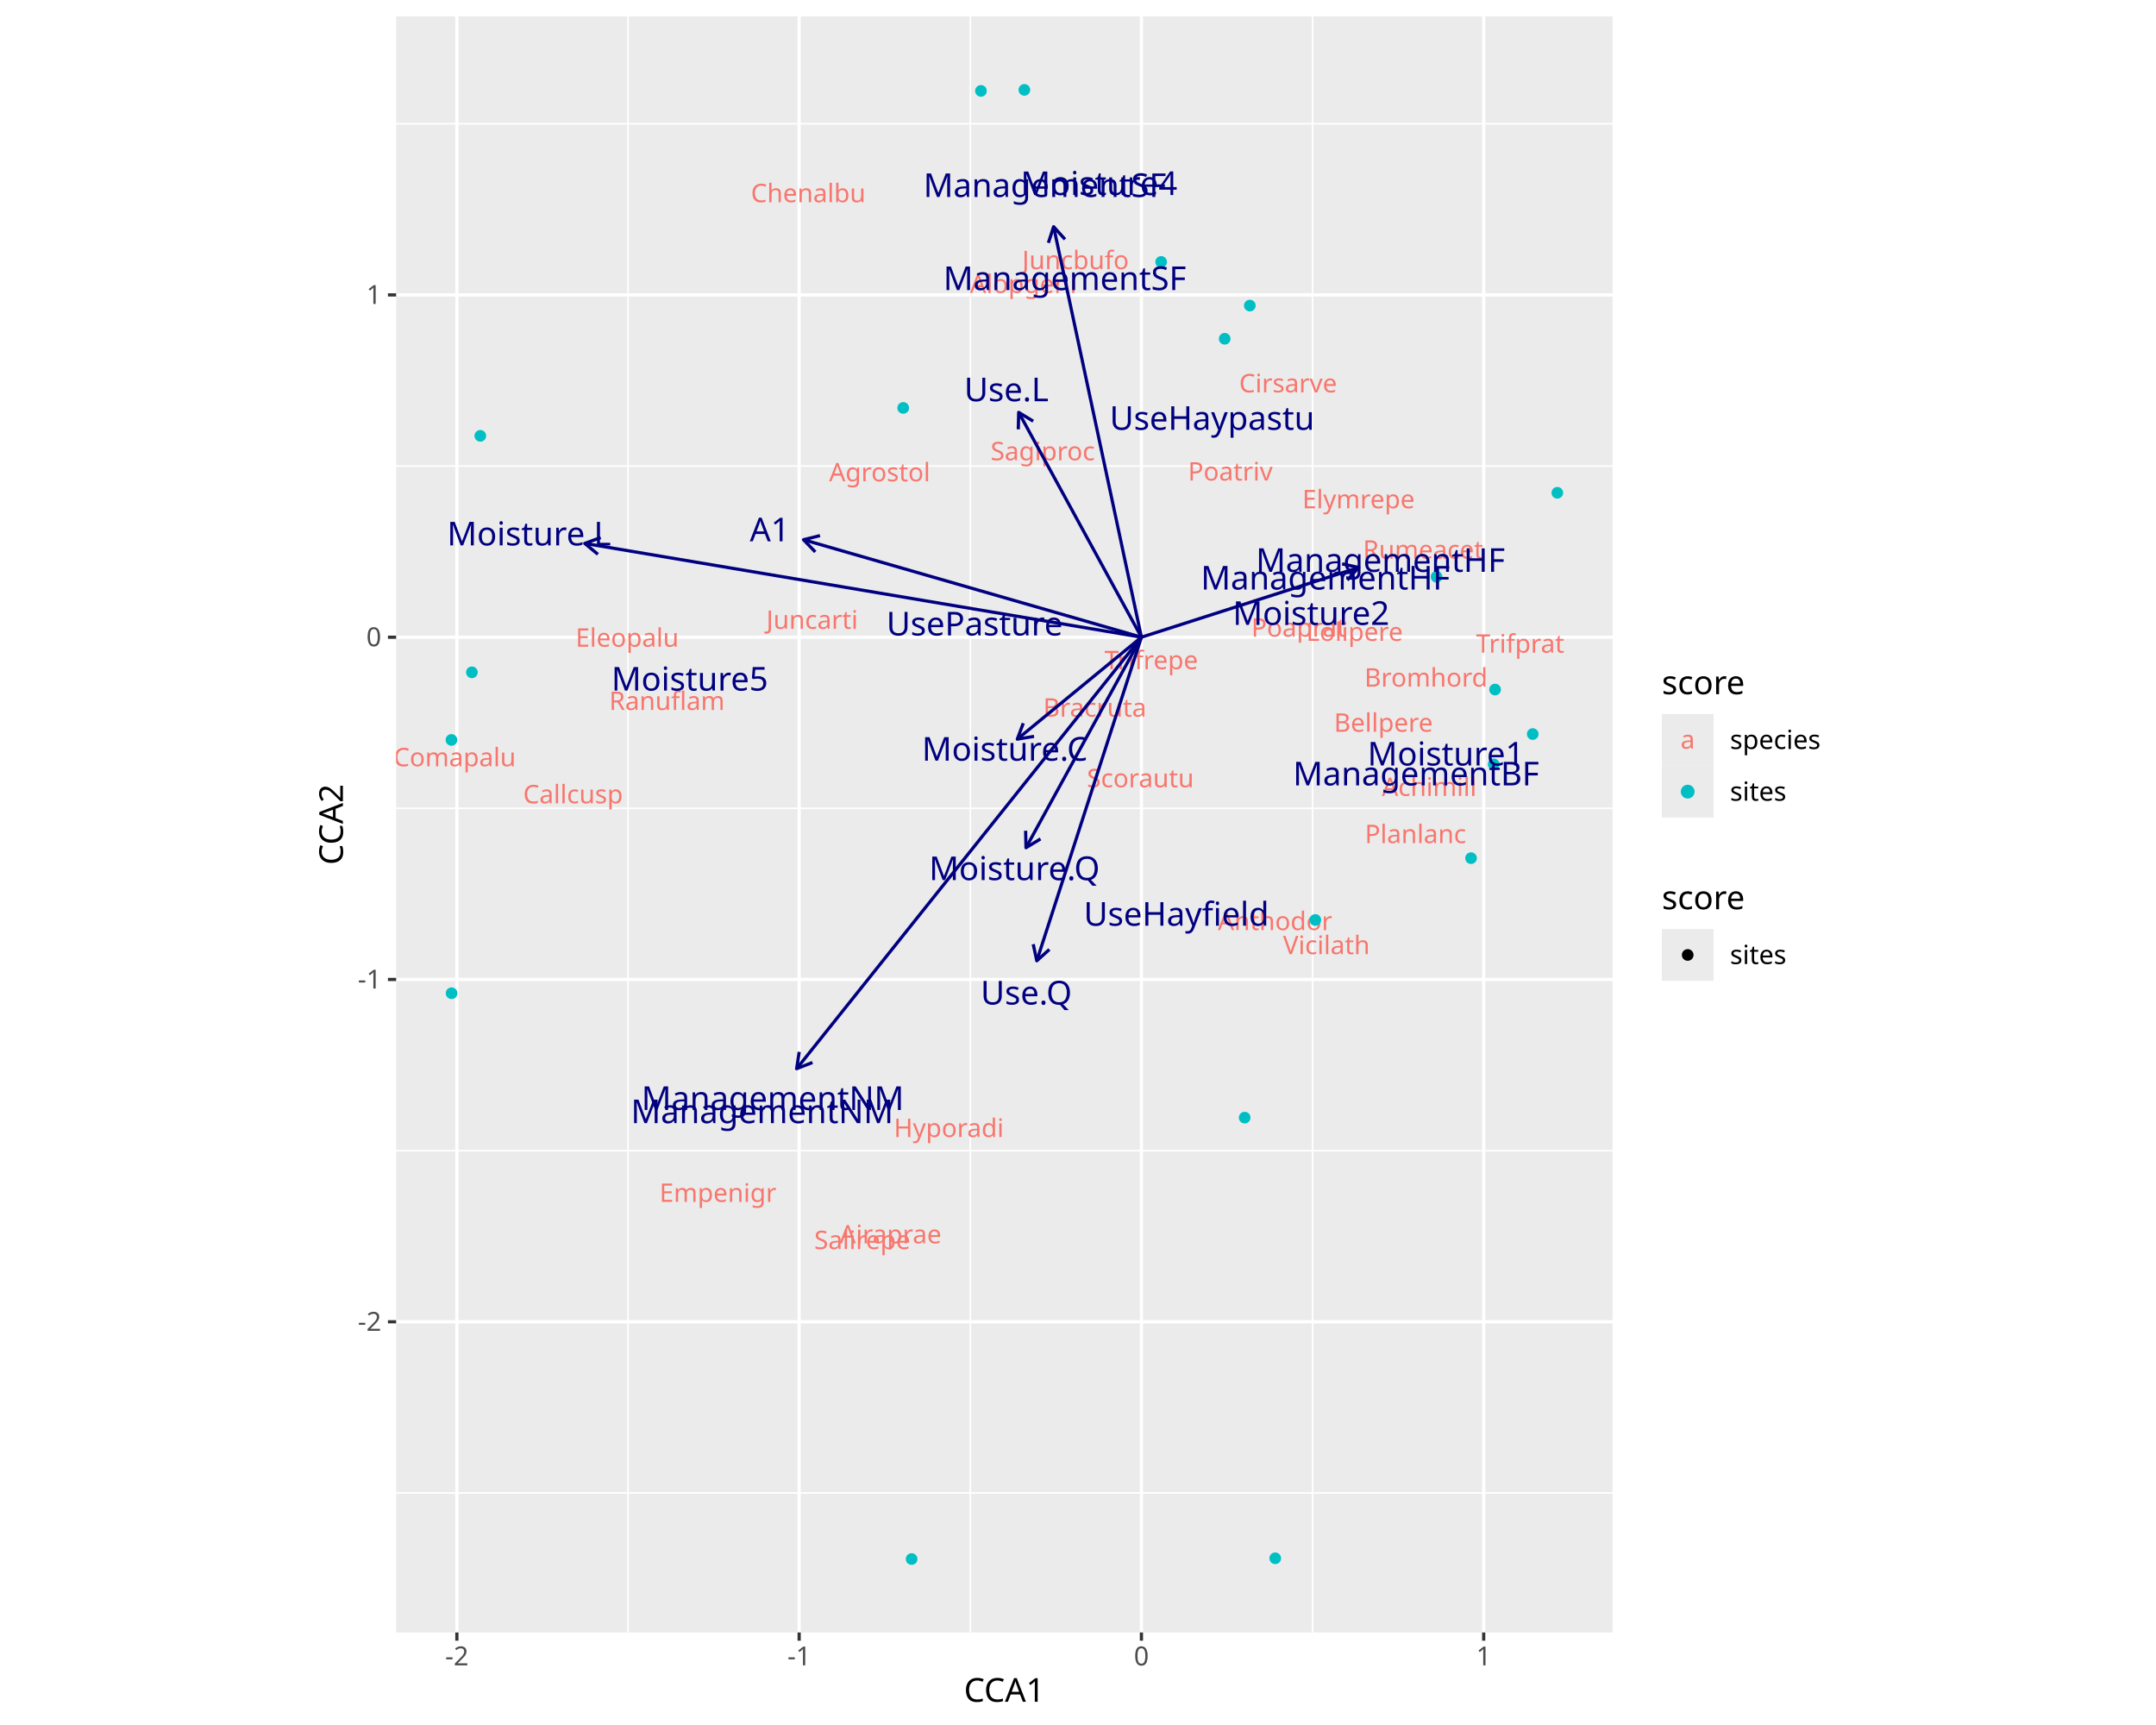
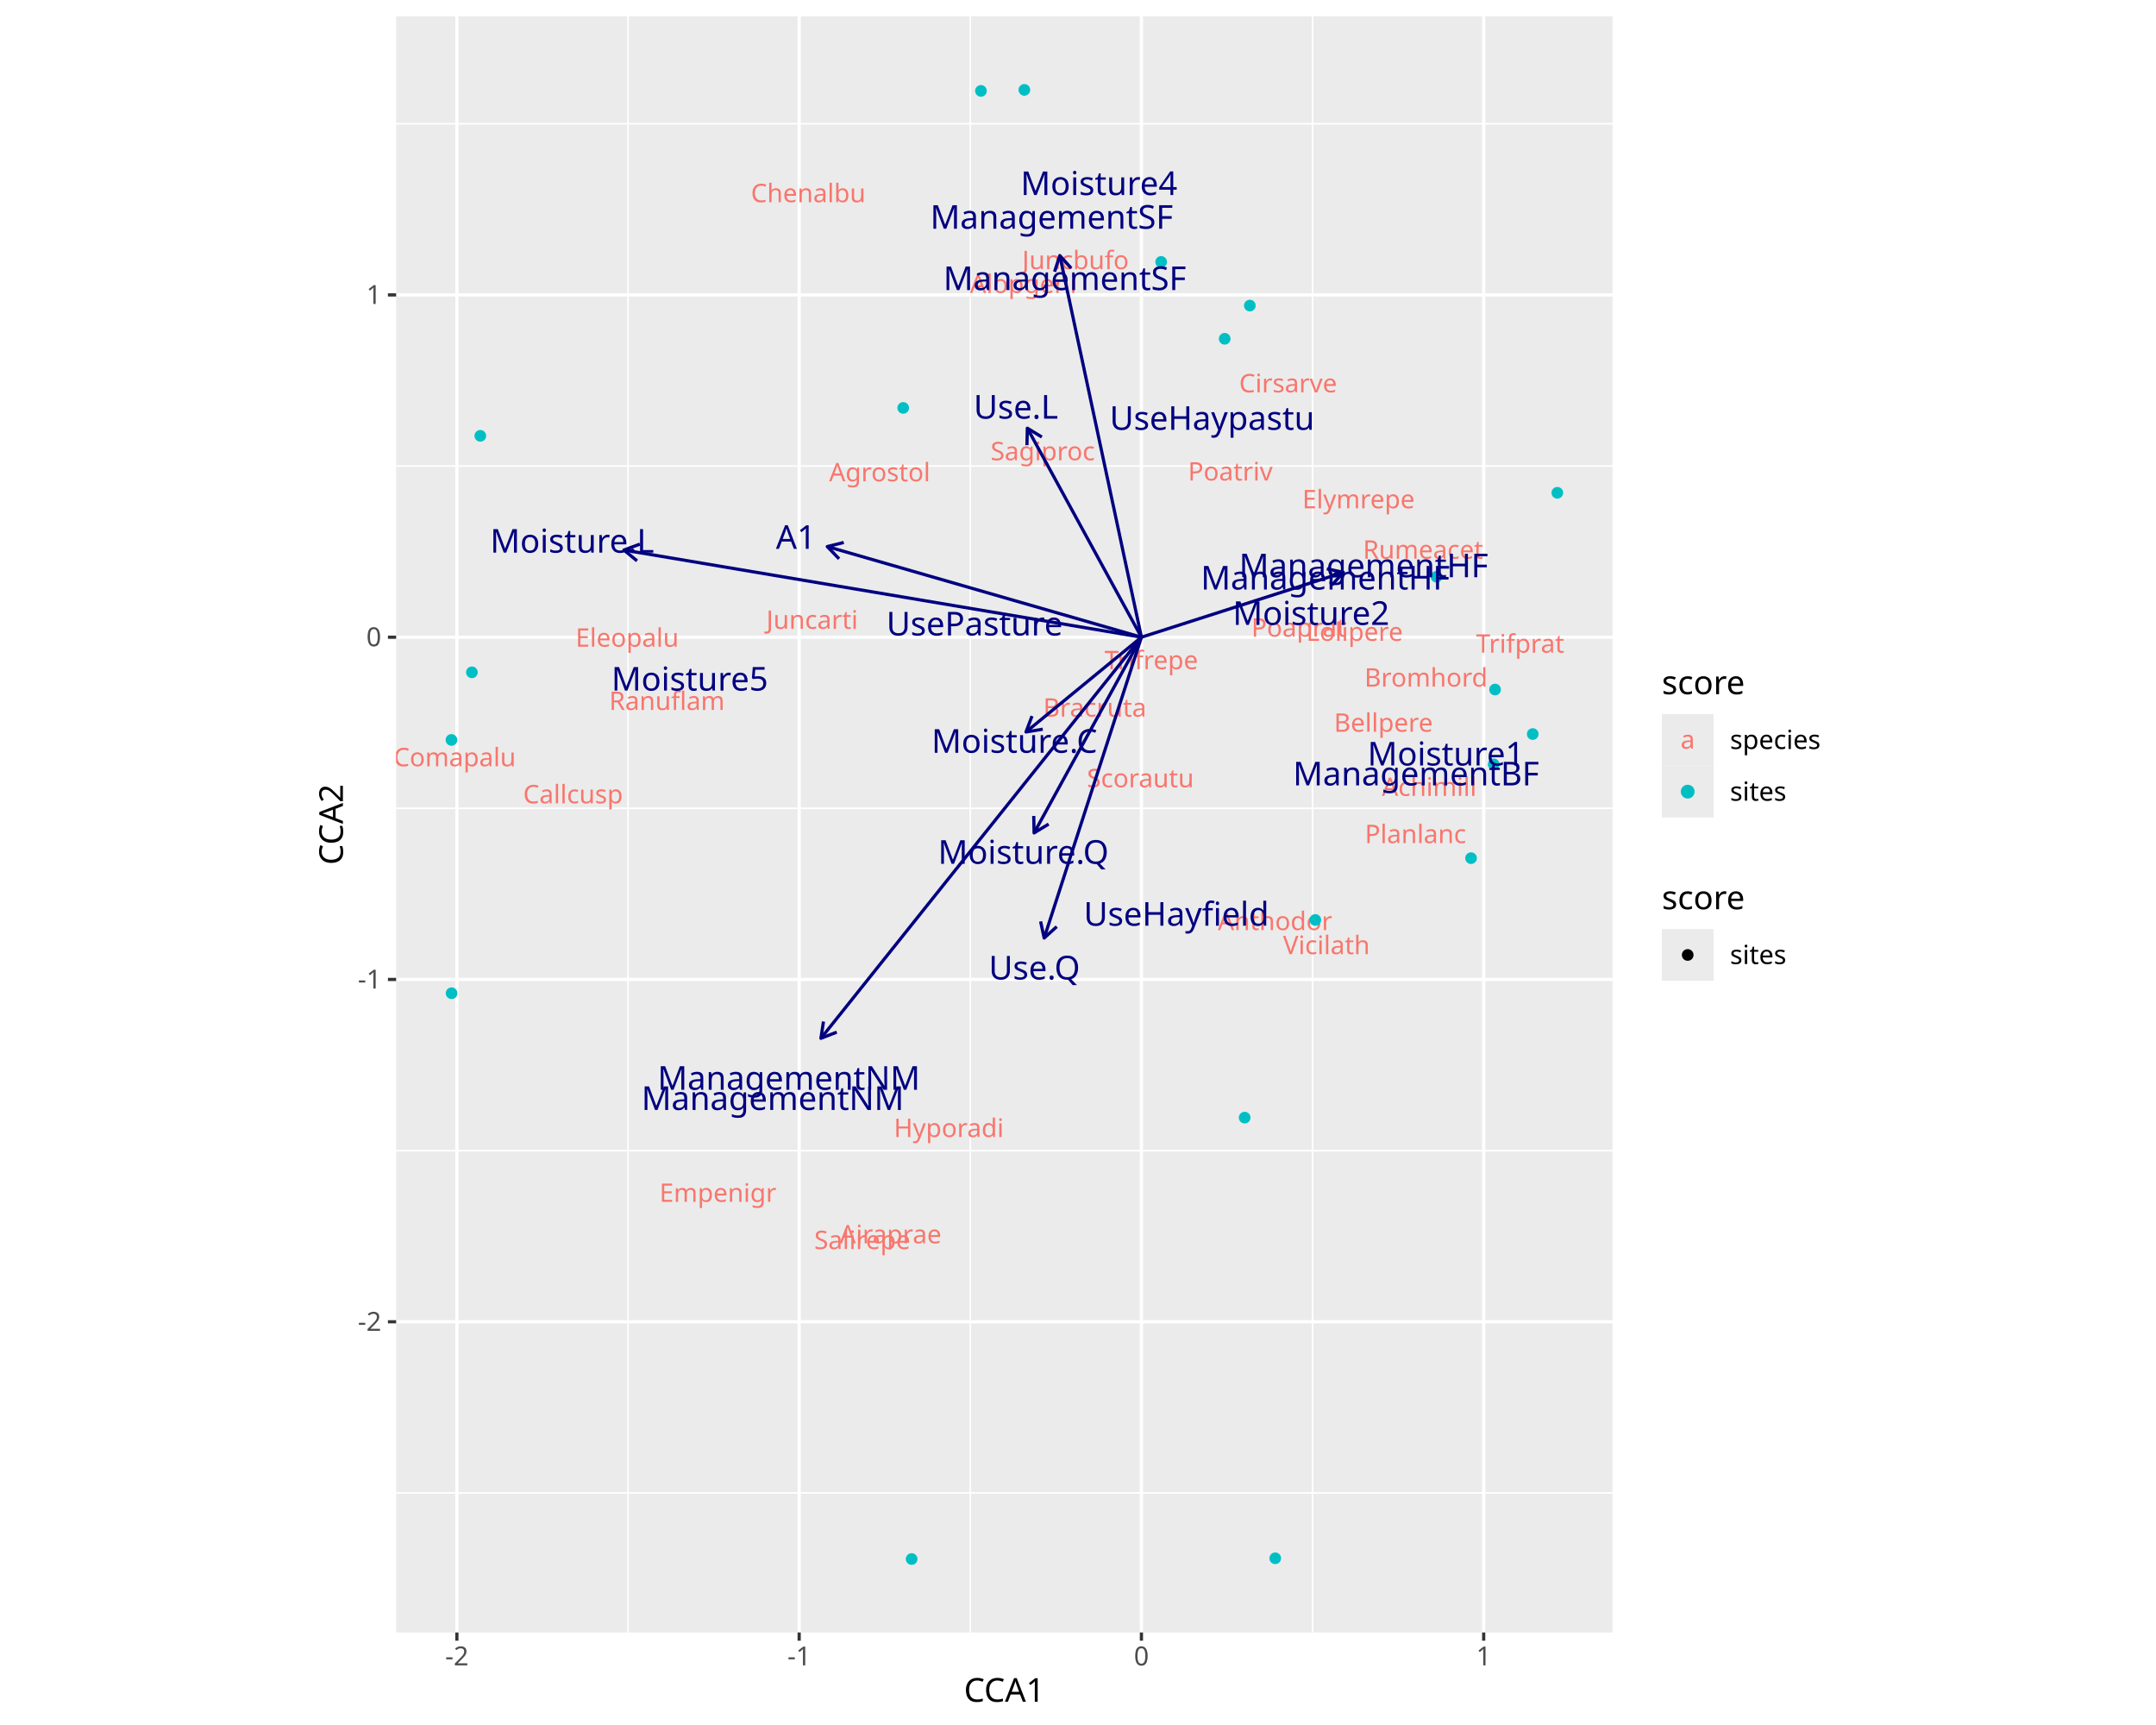
<svg xmlns="http://www.w3.org/2000/svg" class="svglite" data-engine-version="2.0" width="720.00pt" height="576.00pt" viewBox="0 0 720.00 576.00">
  <defs>
    <style type="text/css">
    .svglite line, .svglite polyline, .svglite polygon, .svglite path, .svglite rect, .svglite circle {
      fill: none;
      stroke: #000000;
      stroke-linecap: round;
      stroke-linejoin: round;
      stroke-miterlimit: 10.00;
    }
  </style>
  </defs>
  <rect width="100%" height="100%" style="stroke: none; fill: #FFFFFF;" />
  <defs>
    <clipPath id="cpMC4wMHw3MjAuMDB8MC4wMHw1NzYuMDA=">
      <rect x="0.00" y="0.00" width="720.00" height="576.00" />
    </clipPath>
  </defs>
  <g clip-path="url(#cpMC4wMHw3MjAuMDB8MC4wMHw1NzYuMDA=)">
</g>
  <defs>
    <clipPath id="cpMTAxLjQ2fDYxOC41NHwwLjAwfDU3Ni4wMA==">
      <rect x="101.46" y="0.00" width="517.07" height="576.00" />
    </clipPath>
  </defs>
  <g clip-path="url(#cpMTAxLjQ2fDYxOC41NHwwLjAwfDU3Ni4wMA==)">
    <rect x="101.46" y="0.00" width="517.07" height="576.00" style="stroke-width: 1.07; stroke: #FFFFFF; fill: #FFFFFF;" />
  </g>
  <g clip-path="url(#cpMC4wMHw3MjAuMDB8MC4wMHw1NzYuMDA=)">
</g>
  <defs>
    <clipPath id="cpMTMyLjI5fDUzOC41M3w1LjQ4fDU0NS4xMQ==">
      <rect x="132.29" y="5.48" width="406.24" height="539.63" />
    </clipPath>
  </defs>
  <g clip-path="url(#cpMTMyLjI5fDUzOC41M3w1LjQ4fDU0NS4xMQ==)">
    <rect x="132.29" y="5.48" width="406.24" height="539.63" style="stroke-width: 1.07; stroke: none; fill: #EBEBEB;" />
    <polyline points="132.29,498.51 538.53,498.51 " style="stroke-width: 0.53; stroke: #FFFFFF; stroke-linecap: butt;" />
    <polyline points="132.29,384.21 538.53,384.21 " style="stroke-width: 0.53; stroke: #FFFFFF; stroke-linecap: butt;" />
    <polyline points="132.29,269.91 538.53,269.91 " style="stroke-width: 0.53; stroke: #FFFFFF; stroke-linecap: butt;" />
    <polyline points="132.29,155.62 538.53,155.62 " style="stroke-width: 0.53; stroke: #FFFFFF; stroke-linecap: butt;" />
    <polyline points="132.29,41.32 538.53,41.32 " style="stroke-width: 0.53; stroke: #FFFFFF; stroke-linecap: butt;" />
    <polyline points="209.73,545.11 209.73,5.48 " style="stroke-width: 0.53; stroke: #FFFFFF; stroke-linecap: butt;" />
    <polyline points="324.03,545.11 324.03,5.48 " style="stroke-width: 0.53; stroke: #FFFFFF; stroke-linecap: butt;" />
    <polyline points="438.33,545.11 438.33,5.48 " style="stroke-width: 0.53; stroke: #FFFFFF; stroke-linecap: butt;" />
    <polyline points="132.29,441.36 538.53,441.36 " style="stroke-width: 1.07; stroke: #FFFFFF; stroke-linecap: butt;" />
    <polyline points="132.29,327.06 538.53,327.06 " style="stroke-width: 1.07; stroke: #FFFFFF; stroke-linecap: butt;" />
    <polyline points="132.29,212.77 538.53,212.77 " style="stroke-width: 1.07; stroke: #FFFFFF; stroke-linecap: butt;" />
    <polyline points="132.29,98.47 538.53,98.47 " style="stroke-width: 1.07; stroke: #FFFFFF; stroke-linecap: butt;" />
    <polyline points="152.58,545.11 152.58,5.48 " style="stroke-width: 1.07; stroke: #FFFFFF; stroke-linecap: butt;" />
    <polyline points="266.88,545.11 266.88,5.48 " style="stroke-width: 1.07; stroke: #FFFFFF; stroke-linecap: butt;" />
    <polyline points="381.18,545.11 381.18,5.48 " style="stroke-width: 1.07; stroke: #FFFFFF; stroke-linecap: butt;" />
    <polyline points="495.48,545.11 495.48,5.48 " style="stroke-width: 1.07; stroke: #FFFFFF; stroke-linecap: butt;" />
    <text x="477.29" y="265.77" text-anchor="middle" style="font-size: 8.54px; fill: #F8766D; font-family: sans;" textLength="29.41px" lengthAdjust="spacingAndGlyphs">Achimill</text>
    <text x="293.77" y="160.71" text-anchor="middle" style="font-size: 8.54px; fill: #F8766D; font-family: sans;" textLength="31.32px" lengthAdjust="spacingAndGlyphs">Agrostol</text>
    <text x="297.39" y="415.17" text-anchor="middle" style="font-size: 8.54px; fill: #F8766D; font-family: sans;" textLength="32.27px" lengthAdjust="spacingAndGlyphs">Airaprae</text>
    <text x="341.71" y="97.82" text-anchor="middle" style="font-size: 8.54px; fill: #F8766D; font-family: sans;" textLength="33.22px" lengthAdjust="spacingAndGlyphs">Alopgeni</text>
    <text x="425.81" y="310.57" text-anchor="middle" style="font-size: 8.54px; fill: #F8766D; font-family: sans;" textLength="34.65px" lengthAdjust="spacingAndGlyphs">Anthodor</text>
    <text x="462.00" y="244.34" text-anchor="middle" style="font-size: 8.54px; fill: #F8766D; font-family: sans;" textLength="31.32px" lengthAdjust="spacingAndGlyphs">Bellpere</text>
    <text x="476.22" y="229.26" text-anchor="middle" style="font-size: 8.54px; fill: #F8766D; font-family: sans;" textLength="37.48px" lengthAdjust="spacingAndGlyphs">Bromhord</text>
    <text x="269.92" y="67.52" text-anchor="middle" style="font-size: 8.54px; fill: #F8766D; font-family: sans;" textLength="36.55px" lengthAdjust="spacingAndGlyphs">Chenalbu</text>
    <text x="430.16" y="131.01" text-anchor="middle" style="font-size: 8.54px; fill: #F8766D; font-family: sans;" textLength="31.78px" lengthAdjust="spacingAndGlyphs">Cirsarve</text>
    <text x="151.84" y="255.87" text-anchor="middle" style="font-size: 8.54px; fill: #F8766D; font-family: sans;" textLength="38.91px" lengthAdjust="spacingAndGlyphs">Comapalu</text>
    <text x="209.45" y="215.95" text-anchor="middle" style="font-size: 8.54px; fill: #F8766D; font-family: sans;" textLength="33.22px" lengthAdjust="spacingAndGlyphs">Eleopalu</text>
    <text x="453.69" y="169.72" text-anchor="middle" style="font-size: 8.54px; fill: #F8766D; font-family: sans;" textLength="36.06px" lengthAdjust="spacingAndGlyphs">Elymrepe</text>
    <text x="239.76" y="401.32" text-anchor="middle" style="font-size: 8.54px; fill: #F8766D; font-family: sans;" textLength="36.54px" lengthAdjust="spacingAndGlyphs">Empenigr</text>
    <text x="316.86" y="379.67" text-anchor="middle" style="font-size: 8.54px; fill: #F8766D; font-family: sans;" textLength="34.17px" lengthAdjust="spacingAndGlyphs">Hyporadi</text>
    <text x="271.22" y="209.98" text-anchor="middle" style="font-size: 8.54px; fill: #F8766D; font-family: sans;" textLength="29.89px" lengthAdjust="spacingAndGlyphs">Juncarti</text>
    <text x="359.17" y="89.88" text-anchor="middle" style="font-size: 8.54px; fill: #F8766D; font-family: sans;" textLength="34.65px" lengthAdjust="spacingAndGlyphs">Juncbufo</text>
    <text x="452.36" y="213.99" text-anchor="middle" style="font-size: 8.54px; fill: #F8766D; font-family: sans;" textLength="30.37px" lengthAdjust="spacingAndGlyphs">Lolipere</text>
    <text x="472.71" y="281.52" text-anchor="middle" style="font-size: 8.54px; fill: #F8766D; font-family: sans;" textLength="32.75px" lengthAdjust="spacingAndGlyphs">Planlanc</text>
    <text x="433.70" y="212.58" text-anchor="middle" style="font-size: 8.54px; fill: #F8766D; font-family: sans;" textLength="29.90px" lengthAdjust="spacingAndGlyphs">Poaprat</text>
    <text x="410.89" y="160.45" text-anchor="middle" style="font-size: 8.54px; fill: #F8766D; font-family: sans;" textLength="26.57px" lengthAdjust="spacingAndGlyphs">Poatriv</text>
    <text x="222.73" y="237.07" text-anchor="middle" style="font-size: 8.54px; fill: #F8766D; font-family: sans;" textLength="36.54px" lengthAdjust="spacingAndGlyphs">Ranuflam</text>
    <text x="475.25" y="186.56" text-anchor="middle" style="font-size: 8.54px; fill: #F8766D; font-family: sans;" textLength="38.91px" lengthAdjust="spacingAndGlyphs">Rumeacet</text>
    <text x="348.21" y="153.69" text-anchor="middle" style="font-size: 8.54px; fill: #F8766D; font-family: sans;" textLength="33.69px" lengthAdjust="spacingAndGlyphs">Sagiproc</text>
    <text x="287.97" y="417.09" text-anchor="middle" style="font-size: 8.54px; fill: #F8766D; font-family: sans;" textLength="31.32px" lengthAdjust="spacingAndGlyphs">Salirepe</text>
    <text x="380.83" y="262.88" text-anchor="middle" style="font-size: 8.54px; fill: #F8766D; font-family: sans;" textLength="34.17px" lengthAdjust="spacingAndGlyphs">Scorautu</text>
    <text x="507.67" y="217.94" text-anchor="middle" style="font-size: 8.54px; fill: #F8766D; font-family: sans;" textLength="27.03px" lengthAdjust="spacingAndGlyphs">Trifprat</text>
    <text x="384.47" y="223.45" text-anchor="middle" style="font-size: 8.54px; fill: #F8766D; font-family: sans;" textLength="29.41px" lengthAdjust="spacingAndGlyphs">Trifrepe</text>
    <text x="442.97" y="318.61" text-anchor="middle" style="font-size: 8.54px; fill: #F8766D; font-family: sans;" textLength="27.52px" lengthAdjust="spacingAndGlyphs">Vicilath</text>
    <text x="365.61" y="239.30" text-anchor="middle" style="font-size: 8.54px; fill: #F8766D; font-family: sans;" textLength="32.27px" lengthAdjust="spacingAndGlyphs">Bracruta</text>
    <text x="191.37" y="268.24" text-anchor="middle" style="font-size: 8.54px; fill: #F8766D; font-family: sans;" textLength="32.74px" lengthAdjust="spacingAndGlyphs">Callcusp</text>
    <circle cx="520.07" cy="164.55" r="1.95" style="stroke-width: 0.71; stroke: none; fill: #00BFC4;" />
    <circle cx="479.74" cy="192.59" r="1.95" style="stroke-width: 0.71; stroke: none; fill: #00BFC4;" />
    <circle cx="417.38" cy="102.04" r="1.95" style="stroke-width: 0.71; stroke: none; fill: #00BFC4;" />
    <circle cx="408.99" cy="113.12" r="1.95" style="stroke-width: 0.71; stroke: none; fill: #00BFC4;" />
    <circle cx="511.86" cy="245.11" r="1.95" style="stroke-width: 0.71; stroke: none; fill: #00BFC4;" />
    <circle cx="498.81" cy="255.22" r="1.95" style="stroke-width: 0.71; stroke: none; fill: #00BFC4;" />
    <circle cx="499.28" cy="230.25" r="1.95" style="stroke-width: 0.71; stroke: none; fill: #00BFC4;" />
    <circle cx="301.63" cy="136.21" r="1.95" style="stroke-width: 0.71; stroke: none; fill: #00BFC4;" />
    <circle cx="387.77" cy="87.46" r="1.95" style="stroke-width: 0.71; stroke: none; fill: #00BFC4;" />
    <circle cx="491.26" cy="286.55" r="1.95" style="stroke-width: 0.71; stroke: none; fill: #00BFC4;" />
    <circle cx="439.25" cy="307.19" r="1.95" style="stroke-width: 0.71; stroke: none; fill: #00BFC4;" />
    <circle cx="342.09" cy="30.01" r="1.95" style="stroke-width: 0.71; stroke: none; fill: #00BFC4;" />
    <circle cx="327.59" cy="30.35" r="1.95" style="stroke-width: 0.71; stroke: none; fill: #00BFC4;" />
    <circle cx="150.76" cy="247.07" r="1.95" style="stroke-width: 0.71; stroke: none; fill: #00BFC4;" />
    <circle cx="157.59" cy="224.50" r="1.95" style="stroke-width: 0.71; stroke: none; fill: #00BFC4;" />
    <circle cx="160.40" cy="145.53" r="1.95" style="stroke-width: 0.71; stroke: none; fill: #00BFC4;" />
    <circle cx="425.87" cy="520.33" r="1.95" style="stroke-width: 0.71; stroke: none; fill: #00BFC4;" />
    <circle cx="415.66" cy="373.19" r="1.95" style="stroke-width: 0.71; stroke: none; fill: #00BFC4;" />
    <circle cx="304.44" cy="520.58" r="1.95" style="stroke-width: 0.71; stroke: none; fill: #00BFC4;" />
    <circle cx="150.81" cy="331.66" r="1.95" style="stroke-width: 0.71; stroke: none; fill: #00BFC4;" />
-     <line x1="381.18" y1="212.77" x2="268.33" y2="180.22" style="stroke-width: 1.07; stroke: #000080; stroke-linecap: butt;" />
-     <polyline points="273.84,178.85 268.33,180.22 272.27,184.30 " style="stroke-width: 1.07; stroke: #000080; stroke-linecap: butt;" />
-     <line x1="381.18" y1="212.77" x2="195.28" y2="181.46" style="stroke-width: 1.07; stroke: #000080; stroke-linecap: butt;" />
-     <polyline points="200.60,179.48 195.28,181.46 199.66,185.08 " style="stroke-width: 1.07; stroke: #000080; stroke-linecap: butt;" />
-     <line x1="381.18" y1="212.77" x2="342.63" y2="283.06" style="stroke-width: 1.07; stroke: #000080; stroke-linecap: butt;" />
-     <polyline points="342.51,277.40 342.63,283.06 347.48,280.12 " style="stroke-width: 1.07; stroke: #000080; stroke-linecap: butt;" />
-     <line x1="381.18" y1="212.77" x2="339.73" y2="246.81" style="stroke-width: 1.07; stroke: #000080; stroke-linecap: butt;" />
-     <polyline points="341.72,241.50 339.73,246.81 345.32,245.88 " style="stroke-width: 1.07; stroke: #000080; stroke-linecap: butt;" />
-     <line x1="381.18" y1="212.77" x2="340.20" y2="137.70" style="stroke-width: 1.07; stroke: #000080; stroke-linecap: butt;" />
-     <polyline points="345.04,140.65 340.20,137.70 340.06,143.36 " style="stroke-width: 1.07; stroke: #000080; stroke-linecap: butt;" />
-     <line x1="381.18" y1="212.77" x2="346.24" y2="320.82" style="stroke-width: 1.07; stroke: #000080; stroke-linecap: butt;" />
-     <polyline points="345.05,315.28 346.24,320.82 350.44,317.03 " style="stroke-width: 1.07; stroke: #000080; stroke-linecap: butt;" />
-     <line x1="381.18" y1="212.77" x2="453.75" y2="189.49" style="stroke-width: 1.07; stroke: #000080; stroke-linecap: butt;" />
-     <polyline points="449.94,193.69 453.75,189.49 448.20,188.29 " style="stroke-width: 1.07; stroke: #000080; stroke-linecap: butt;" />
-     <line x1="381.18" y1="212.77" x2="266.04" y2="356.85" style="stroke-width: 1.07; stroke: #000080; stroke-linecap: butt;" />
-     <polyline points="266.90,351.24 266.04,356.85 271.32,354.78 " style="stroke-width: 1.07; stroke: #000080; stroke-linecap: butt;" />
-     <line x1="381.18" y1="212.77" x2="351.86" y2="75.70" style="stroke-width: 1.07; stroke: #000080; stroke-linecap: butt;" />
-     <polyline points="355.66,79.91 351.86,75.70 350.11,81.09 " style="stroke-width: 1.07; stroke: #000080; stroke-linecap: butt;" />
-     <text x="257.05" y="180.75" text-anchor="middle" style="font-size: 11.00px; fill: #000080; font-family: sans;" textLength="13.46px" lengthAdjust="spacingAndGlyphs">A1</text>
-     <text x="176.69" y="182.12" text-anchor="middle" style="font-size: 11.00px; fill: #000080; font-family: sans;" textLength="51.36px" lengthAdjust="spacingAndGlyphs">Moisture.L</text>
-     <text x="338.78" y="293.88" text-anchor="middle" style="font-size: 11.00px; fill: #000080; font-family: sans;" textLength="53.80px" lengthAdjust="spacingAndGlyphs">Moisture.Q</text>
-     <text x="335.58" y="254.00" text-anchor="middle" style="font-size: 11.00px; fill: #000080; font-family: sans;" textLength="53.19px" lengthAdjust="spacingAndGlyphs">Moisture.C</text>
-     <text x="336.10" y="133.98" text-anchor="middle" style="font-size: 11.00px; fill: #000080; font-family: sans;" textLength="28.74px" lengthAdjust="spacingAndGlyphs">Use.L</text>
-     <text x="342.74" y="335.42" text-anchor="middle" style="font-size: 11.00px; fill: #000080; font-family: sans;" textLength="31.18px" lengthAdjust="spacingAndGlyphs">Use.Q</text>
-     <text x="461.00" y="190.95" text-anchor="middle" style="font-size: 11.00px; fill: #000080; font-family: sans;" textLength="78.88px" lengthAdjust="spacingAndGlyphs">ManagementHF</text>
-     <text x="254.53" y="375.04" text-anchor="middle" style="font-size: 11.00px; fill: #000080; font-family: sans;" textLength="81.33px" lengthAdjust="spacingAndGlyphs">ManagementNM</text>
-     <text x="348.93" y="65.78" text-anchor="middle" style="font-size: 11.00px; fill: #000080; font-family: sans;" textLength="78.28px" lengthAdjust="spacingAndGlyphs">ManagementSF</text>
+     <line x1="381.18" y1="212.77" x2="276.27" y2="182.51" style="stroke-width: 1.07; stroke: #000080; stroke-linecap: butt;" />
+     <polyline points="281.78,181.14 276.27,182.51 280.21,186.59 " style="stroke-width: 1.07; stroke: #000080; stroke-linecap: butt;" />
+     <line x1="381.18" y1="212.77" x2="208.36" y2="183.67" style="stroke-width: 1.07; stroke: #000080; stroke-linecap: butt;" />
+     <polyline points="213.68,181.69 208.36,183.67 212.74,187.28 " style="stroke-width: 1.07; stroke: #000080; stroke-linecap: butt;" />
+     <line x1="381.18" y1="212.77" x2="345.34" y2="278.12" style="stroke-width: 1.07; stroke: #000080; stroke-linecap: butt;" />
+     <polyline points="345.22,272.45 345.34,278.12 350.19,275.17 " style="stroke-width: 1.07; stroke: #000080; stroke-linecap: butt;" />
+     <line x1="381.18" y1="212.77" x2="342.64" y2="244.41" style="stroke-width: 1.07; stroke: #000080; stroke-linecap: butt;" />
+     <polyline points="344.64,239.10 342.64,244.41 348.24,243.49 " style="stroke-width: 1.07; stroke: #000080; stroke-linecap: butt;" />
+     <line x1="381.18" y1="212.77" x2="343.08" y2="142.98" style="stroke-width: 1.07; stroke: #000080; stroke-linecap: butt;" />
+     <polyline points="347.92,145.93 343.08,142.98 342.95,148.65 " style="stroke-width: 1.07; stroke: #000080; stroke-linecap: butt;" />
+     <line x1="381.18" y1="212.77" x2="348.70" y2="313.22" style="stroke-width: 1.07; stroke: #000080; stroke-linecap: butt;" />
+     <polyline points="347.51,307.68 348.70,313.22 352.90,309.42 " style="stroke-width: 1.07; stroke: #000080; stroke-linecap: butt;" />
+     <line x1="381.18" y1="212.77" x2="448.64" y2="191.13" style="stroke-width: 1.07; stroke: #000080; stroke-linecap: butt;" />
+     <polyline points="444.83,195.32 448.64,191.13 443.10,189.93 " style="stroke-width: 1.07; stroke: #000080; stroke-linecap: butt;" />
+     <line x1="381.18" y1="212.77" x2="274.15" y2="346.71" style="stroke-width: 1.07; stroke: #000080; stroke-linecap: butt;" />
+     <polyline points="275.00,341.10 274.15,346.71 279.43,344.64 " style="stroke-width: 1.07; stroke: #000080; stroke-linecap: butt;" />
+     <line x1="381.18" y1="212.77" x2="353.92" y2="85.34" style="stroke-width: 1.07; stroke: #000080; stroke-linecap: butt;" />
+     <polyline points="357.72,89.55 353.92,85.34 352.18,90.74 " style="stroke-width: 1.07; stroke: #000080; stroke-linecap: butt;" />
+     <text x="265.78" y="183.27" text-anchor="middle" style="font-size: 11.00px; fill: #000080; font-family: sans;" textLength="13.46px" lengthAdjust="spacingAndGlyphs">A1</text>
+     <text x="191.08" y="184.54" text-anchor="middle" style="font-size: 11.00px; fill: #000080; font-family: sans;" textLength="51.36px" lengthAdjust="spacingAndGlyphs">Moisture.L</text>
+     <text x="341.76" y="288.44" text-anchor="middle" style="font-size: 11.00px; fill: #000080; font-family: sans;" textLength="53.80px" lengthAdjust="spacingAndGlyphs">Moisture.Q</text>
+     <text x="338.79" y="251.36" text-anchor="middle" style="font-size: 11.00px; fill: #000080; font-family: sans;" textLength="53.19px" lengthAdjust="spacingAndGlyphs">Moisture.C</text>
+     <text x="339.27" y="139.79" text-anchor="middle" style="font-size: 11.00px; fill: #000080; font-family: sans;" textLength="28.74px" lengthAdjust="spacingAndGlyphs">Use.L</text>
+     <text x="345.45" y="327.05" text-anchor="middle" style="font-size: 11.00px; fill: #000080; font-family: sans;" textLength="31.18px" lengthAdjust="spacingAndGlyphs">Use.Q</text>
+     <text x="455.39" y="192.75" text-anchor="middle" style="font-size: 11.00px; fill: #000080; font-family: sans;" textLength="78.88px" lengthAdjust="spacingAndGlyphs">ManagementHF</text>
+     <text x="263.44" y="363.89" text-anchor="middle" style="font-size: 11.00px; fill: #000080; font-family: sans;" textLength="81.33px" lengthAdjust="spacingAndGlyphs">ManagementNM</text>
+     <text x="351.20" y="76.38" text-anchor="middle" style="font-size: 11.00px; fill: #000080; font-family: sans;" textLength="78.28px" lengthAdjust="spacingAndGlyphs">ManagementSF</text>
    <text x="482.85" y="255.61" text-anchor="middle" style="font-size: 11.00px; fill: #000080; font-family: sans;" textLength="48.31px" lengthAdjust="spacingAndGlyphs">Moisture1</text>
    <text x="437.85" y="208.67" text-anchor="middle" style="font-size: 11.00px; fill: #000080; font-family: sans;" textLength="48.31px" lengthAdjust="spacingAndGlyphs">Moisture2</text>
    <text x="367.01" y="65.13" text-anchor="middle" style="font-size: 11.00px; fill: #000080; font-family: sans;" textLength="48.31px" lengthAdjust="spacingAndGlyphs">Moisture4</text>
    <text x="230.35" y="230.60" text-anchor="middle" style="font-size: 11.00px; fill: #000080; font-family: sans;" textLength="48.31px" lengthAdjust="spacingAndGlyphs">Moisture5</text>
    <text x="392.86" y="309.11" text-anchor="middle" style="font-size: 11.00px; fill: #000080; font-family: sans;" textLength="59.31px" lengthAdjust="spacingAndGlyphs">UseHayfield</text>
    <text x="404.79" y="143.53" text-anchor="middle" style="font-size: 11.00px; fill: #000080; font-family: sans;" textLength="66.05px" lengthAdjust="spacingAndGlyphs">UseHaypastu</text>
    <text x="325.47" y="212.19" text-anchor="middle" style="font-size: 11.00px; fill: #000080; font-family: sans;" textLength="57.49px" lengthAdjust="spacingAndGlyphs">UsePasture</text>
    <text x="472.90" y="262.25" text-anchor="middle" style="font-size: 11.00px; fill: #000080; font-family: sans;" textLength="78.28px" lengthAdjust="spacingAndGlyphs">ManagementBF</text>
    <text x="442.61" y="196.85" text-anchor="middle" style="font-size: 11.00px; fill: #000080; font-family: sans;" textLength="78.88px" lengthAdjust="spacingAndGlyphs">ManagementHF</text>
    <text x="258.06" y="370.63" text-anchor="middle" style="font-size: 11.00px; fill: #000080; font-family: sans;" textLength="81.33px" lengthAdjust="spacingAndGlyphs">ManagementNM</text>
    <text x="355.58" y="96.86" text-anchor="middle" style="font-size: 11.00px; fill: #000080; font-family: sans;" textLength="78.28px" lengthAdjust="spacingAndGlyphs">ManagementSF</text>
  </g>
  <g clip-path="url(#cpMC4wMHw3MjAuMDB8MC4wMHw1NzYuMDA=)">
    <text x="127.36" y="444.39" text-anchor="end" style="font-size: 8.80px; fill: #4D4D4D; font-family: sans;" textLength="7.82px" lengthAdjust="spacingAndGlyphs">-2</text>
    <text x="127.36" y="330.09" text-anchor="end" style="font-size: 8.80px; fill: #4D4D4D; font-family: sans;" textLength="7.82px" lengthAdjust="spacingAndGlyphs">-1</text>
    <text x="127.36" y="215.79" text-anchor="end" style="font-size: 8.80px; fill: #4D4D4D; font-family: sans;" textLength="4.89px" lengthAdjust="spacingAndGlyphs">0</text>
    <text x="127.36" y="101.49" text-anchor="end" style="font-size: 8.80px; fill: #4D4D4D; font-family: sans;" textLength="4.89px" lengthAdjust="spacingAndGlyphs">1</text>
    <polyline points="129.55,441.36 132.29,441.36 " style="stroke-width: 1.07; stroke: #333333; stroke-linecap: butt;" />
    <polyline points="129.55,327.06 132.29,327.06 " style="stroke-width: 1.07; stroke: #333333; stroke-linecap: butt;" />
    <polyline points="129.55,212.77 132.29,212.77 " style="stroke-width: 1.07; stroke: #333333; stroke-linecap: butt;" />
    <polyline points="129.55,98.47 132.29,98.47 " style="stroke-width: 1.07; stroke: #333333; stroke-linecap: butt;" />
    <polyline points="152.58,547.85 152.58,545.11 " style="stroke-width: 1.07; stroke: #333333; stroke-linecap: butt;" />
    <polyline points="266.88,547.85 266.88,545.11 " style="stroke-width: 1.07; stroke: #333333; stroke-linecap: butt;" />
    <polyline points="381.18,547.85 381.18,545.11 " style="stroke-width: 1.07; stroke: #333333; stroke-linecap: butt;" />
    <polyline points="495.48,547.85 495.48,545.11 " style="stroke-width: 1.07; stroke: #333333; stroke-linecap: butt;" />
    <text x="152.58" y="556.10" text-anchor="middle" style="font-size: 8.80px; fill: #4D4D4D; font-family: sans;" textLength="7.82px" lengthAdjust="spacingAndGlyphs">-2</text>
    <text x="266.88" y="556.10" text-anchor="middle" style="font-size: 8.80px; fill: #4D4D4D; font-family: sans;" textLength="7.82px" lengthAdjust="spacingAndGlyphs">-1</text>
    <text x="381.18" y="556.10" text-anchor="middle" style="font-size: 8.80px; fill: #4D4D4D; font-family: sans;" textLength="4.89px" lengthAdjust="spacingAndGlyphs">0</text>
    <text x="495.48" y="556.10" text-anchor="middle" style="font-size: 8.80px; fill: #4D4D4D; font-family: sans;" textLength="4.89px" lengthAdjust="spacingAndGlyphs">1</text>
    <text x="335.41" y="568.24" text-anchor="middle" style="font-size: 11.00px; font-family: sans;" textLength="29.35px" lengthAdjust="spacingAndGlyphs">CCA1</text>
    <text transform="translate(114.51,275.30) rotate(-90)" text-anchor="middle" style="font-size: 11.00px; font-family: sans;" textLength="29.35px" lengthAdjust="spacingAndGlyphs">CCA2</text>
    <rect x="549.49" y="217.60" width="63.57" height="60.85" style="stroke-width: 1.07; stroke: none; fill: #FFFFFF;" />
    <text x="554.97" y="231.80" style="font-size: 11.00px; font-family: sans;" textLength="26.91px" lengthAdjust="spacingAndGlyphs">score</text>
    <rect x="554.97" y="238.42" width="17.28" height="17.28" style="stroke-width: 1.07; stroke: none; fill: #EBEBEB;" />
    <text x="563.61" y="249.99" text-anchor="middle" style="font-size: 8.54px; fill: #F8766D; font-family: sans;" textLength="4.75px" lengthAdjust="spacingAndGlyphs">a</text>
    <rect x="554.97" y="255.70" width="17.28" height="17.28" style="stroke-width: 1.07; stroke: none; fill: #EBEBEB;" />
    <circle cx="563.61" cy="264.34" r="1.95" style="stroke-width: 0.71; stroke: #00BFC4; fill: #00BFC4;" />
    <text x="577.73" y="250.09" style="font-size: 8.80px; font-family: sans;" textLength="29.85px" lengthAdjust="spacingAndGlyphs">species</text>
    <text x="577.73" y="267.37" style="font-size: 8.80px; font-family: sans;" textLength="18.10px" lengthAdjust="spacingAndGlyphs">sites</text>
    <rect x="549.49" y="289.42" width="51.82" height="43.57" style="stroke-width: 1.07; stroke: none; fill: #FFFFFF;" />
    <text x="554.97" y="303.61" style="font-size: 11.00px; font-family: sans;" textLength="26.91px" lengthAdjust="spacingAndGlyphs">score</text>
    <rect x="554.97" y="310.23" width="17.28" height="17.28" style="stroke-width: 1.07; stroke: none; fill: #EBEBEB;" />
    <circle cx="563.61" cy="318.87" r="1.95" style="stroke-width: 0.71; stroke: none; fill: #000000;" />
    <text x="577.73" y="321.90" style="font-size: 8.80px; font-family: sans;" textLength="18.10px" lengthAdjust="spacingAndGlyphs">sites</text>
  </g>
</svg>
